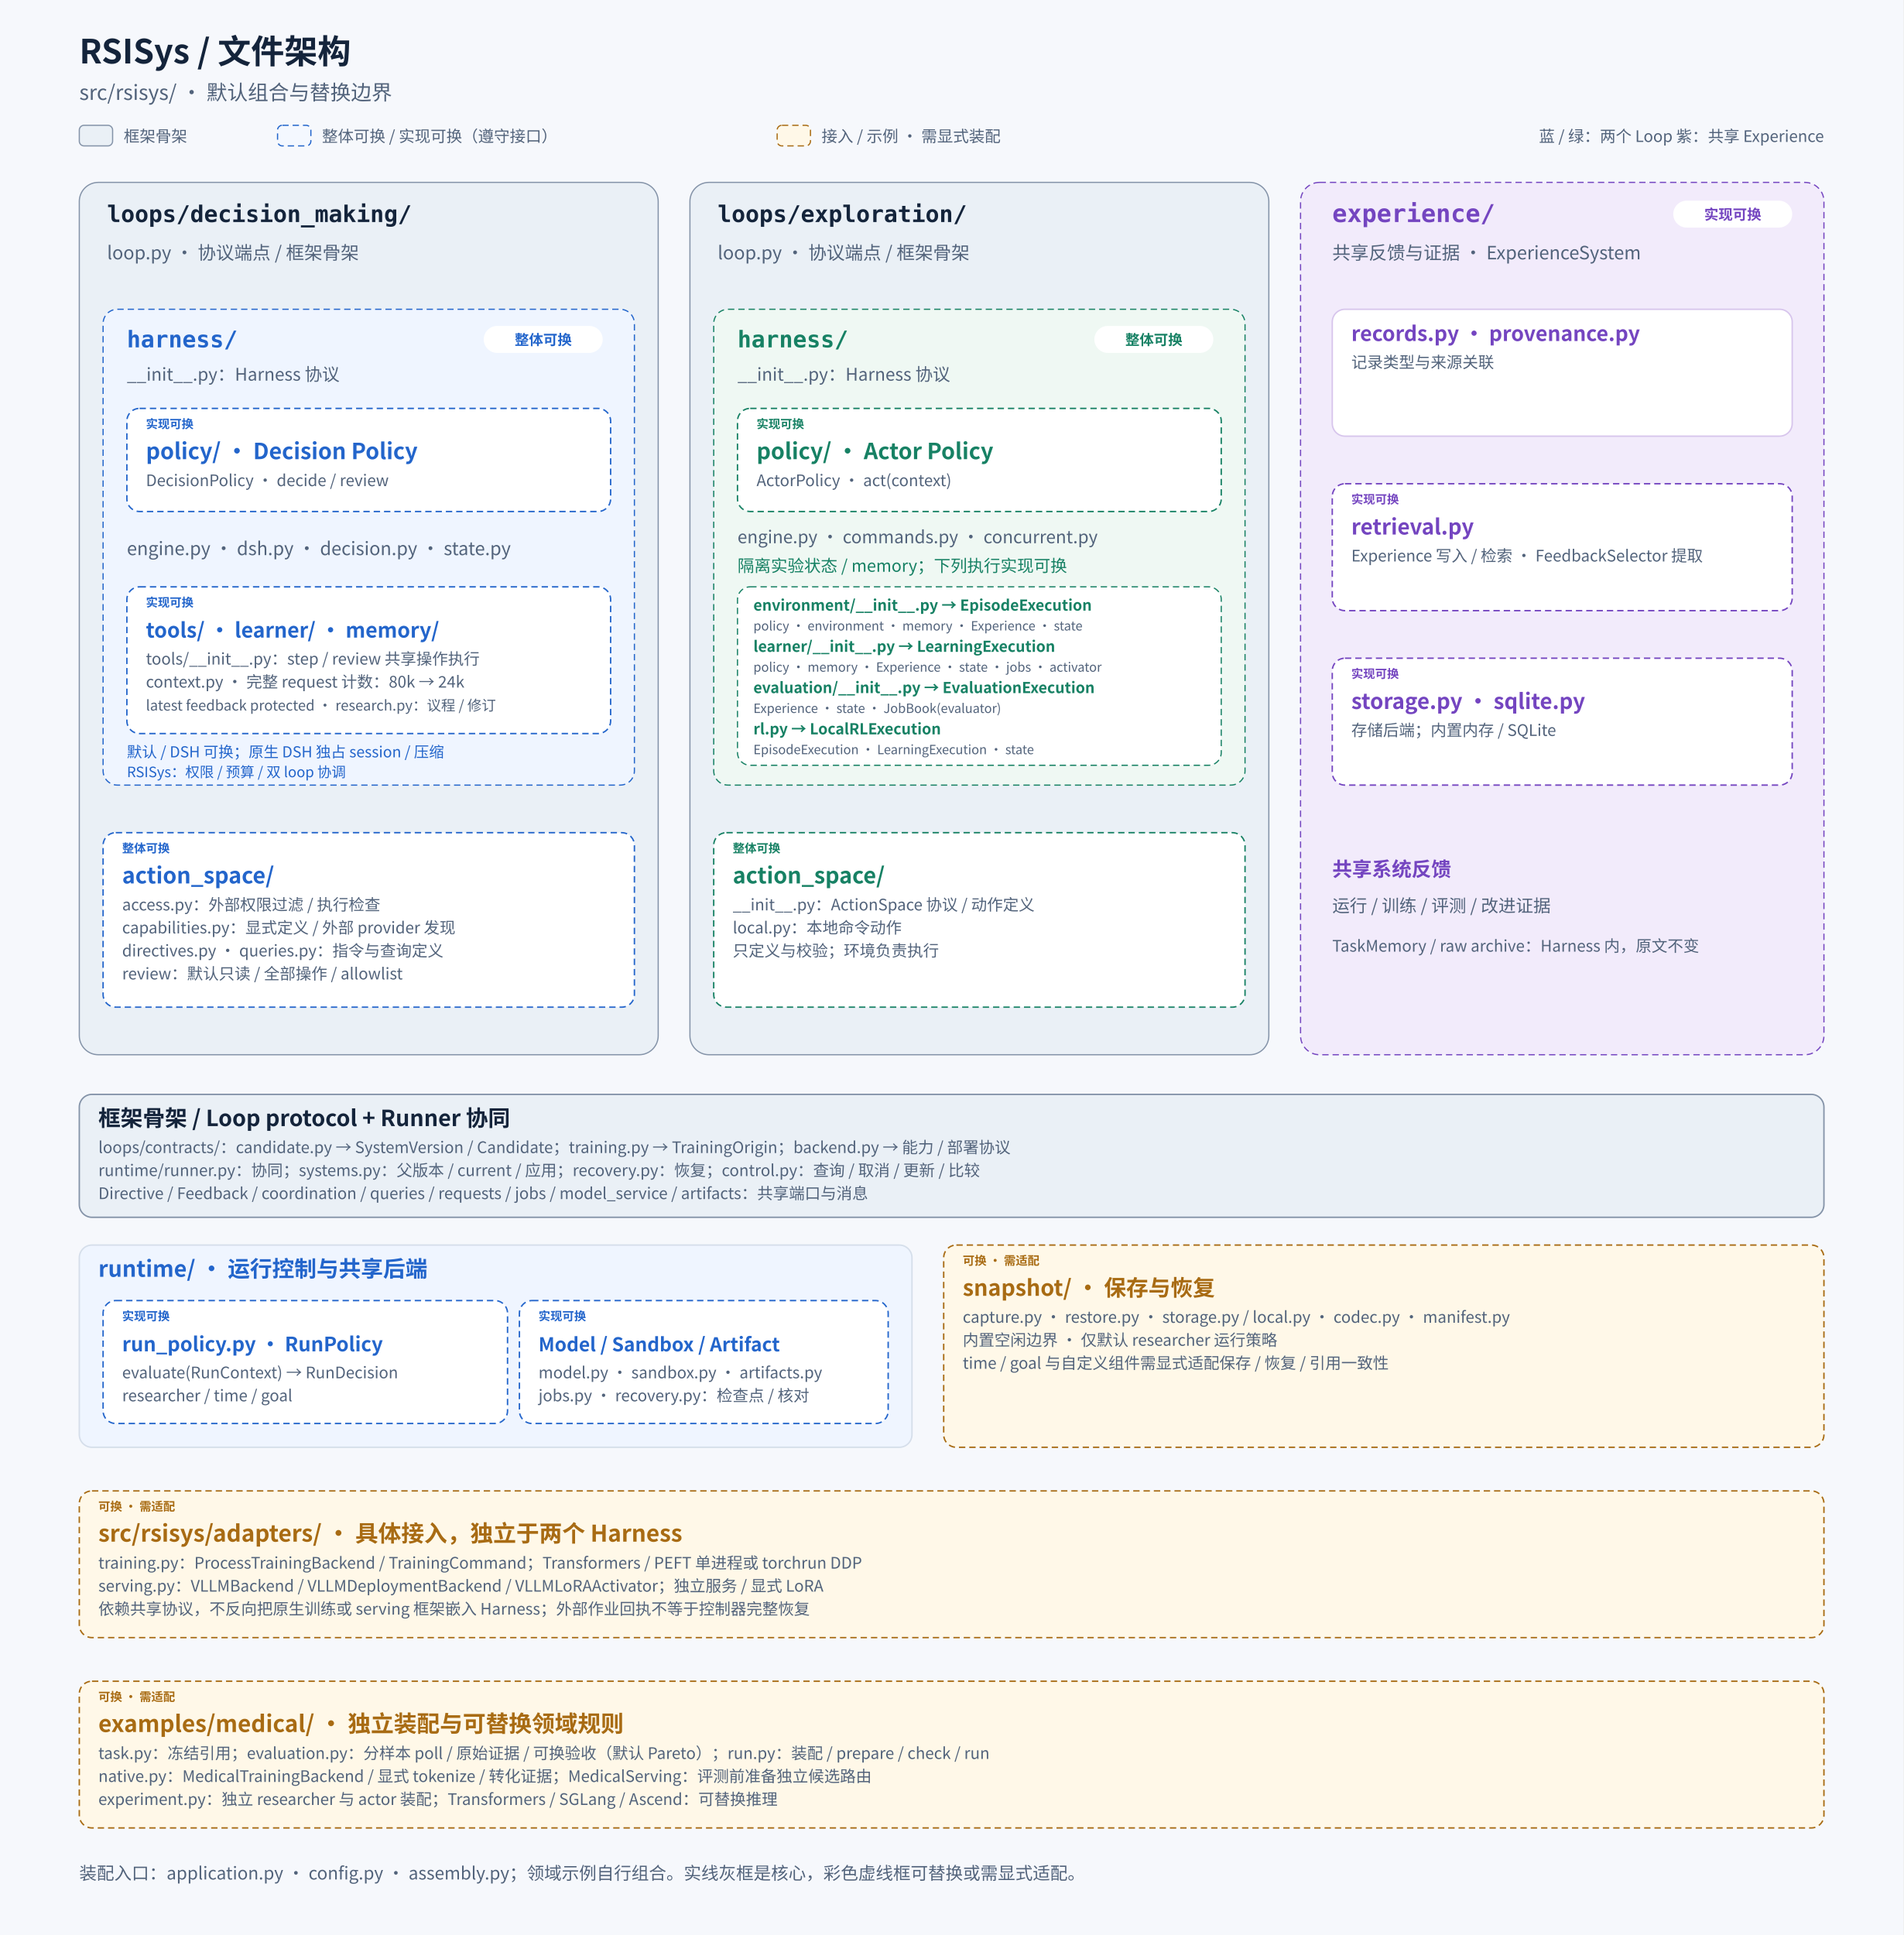
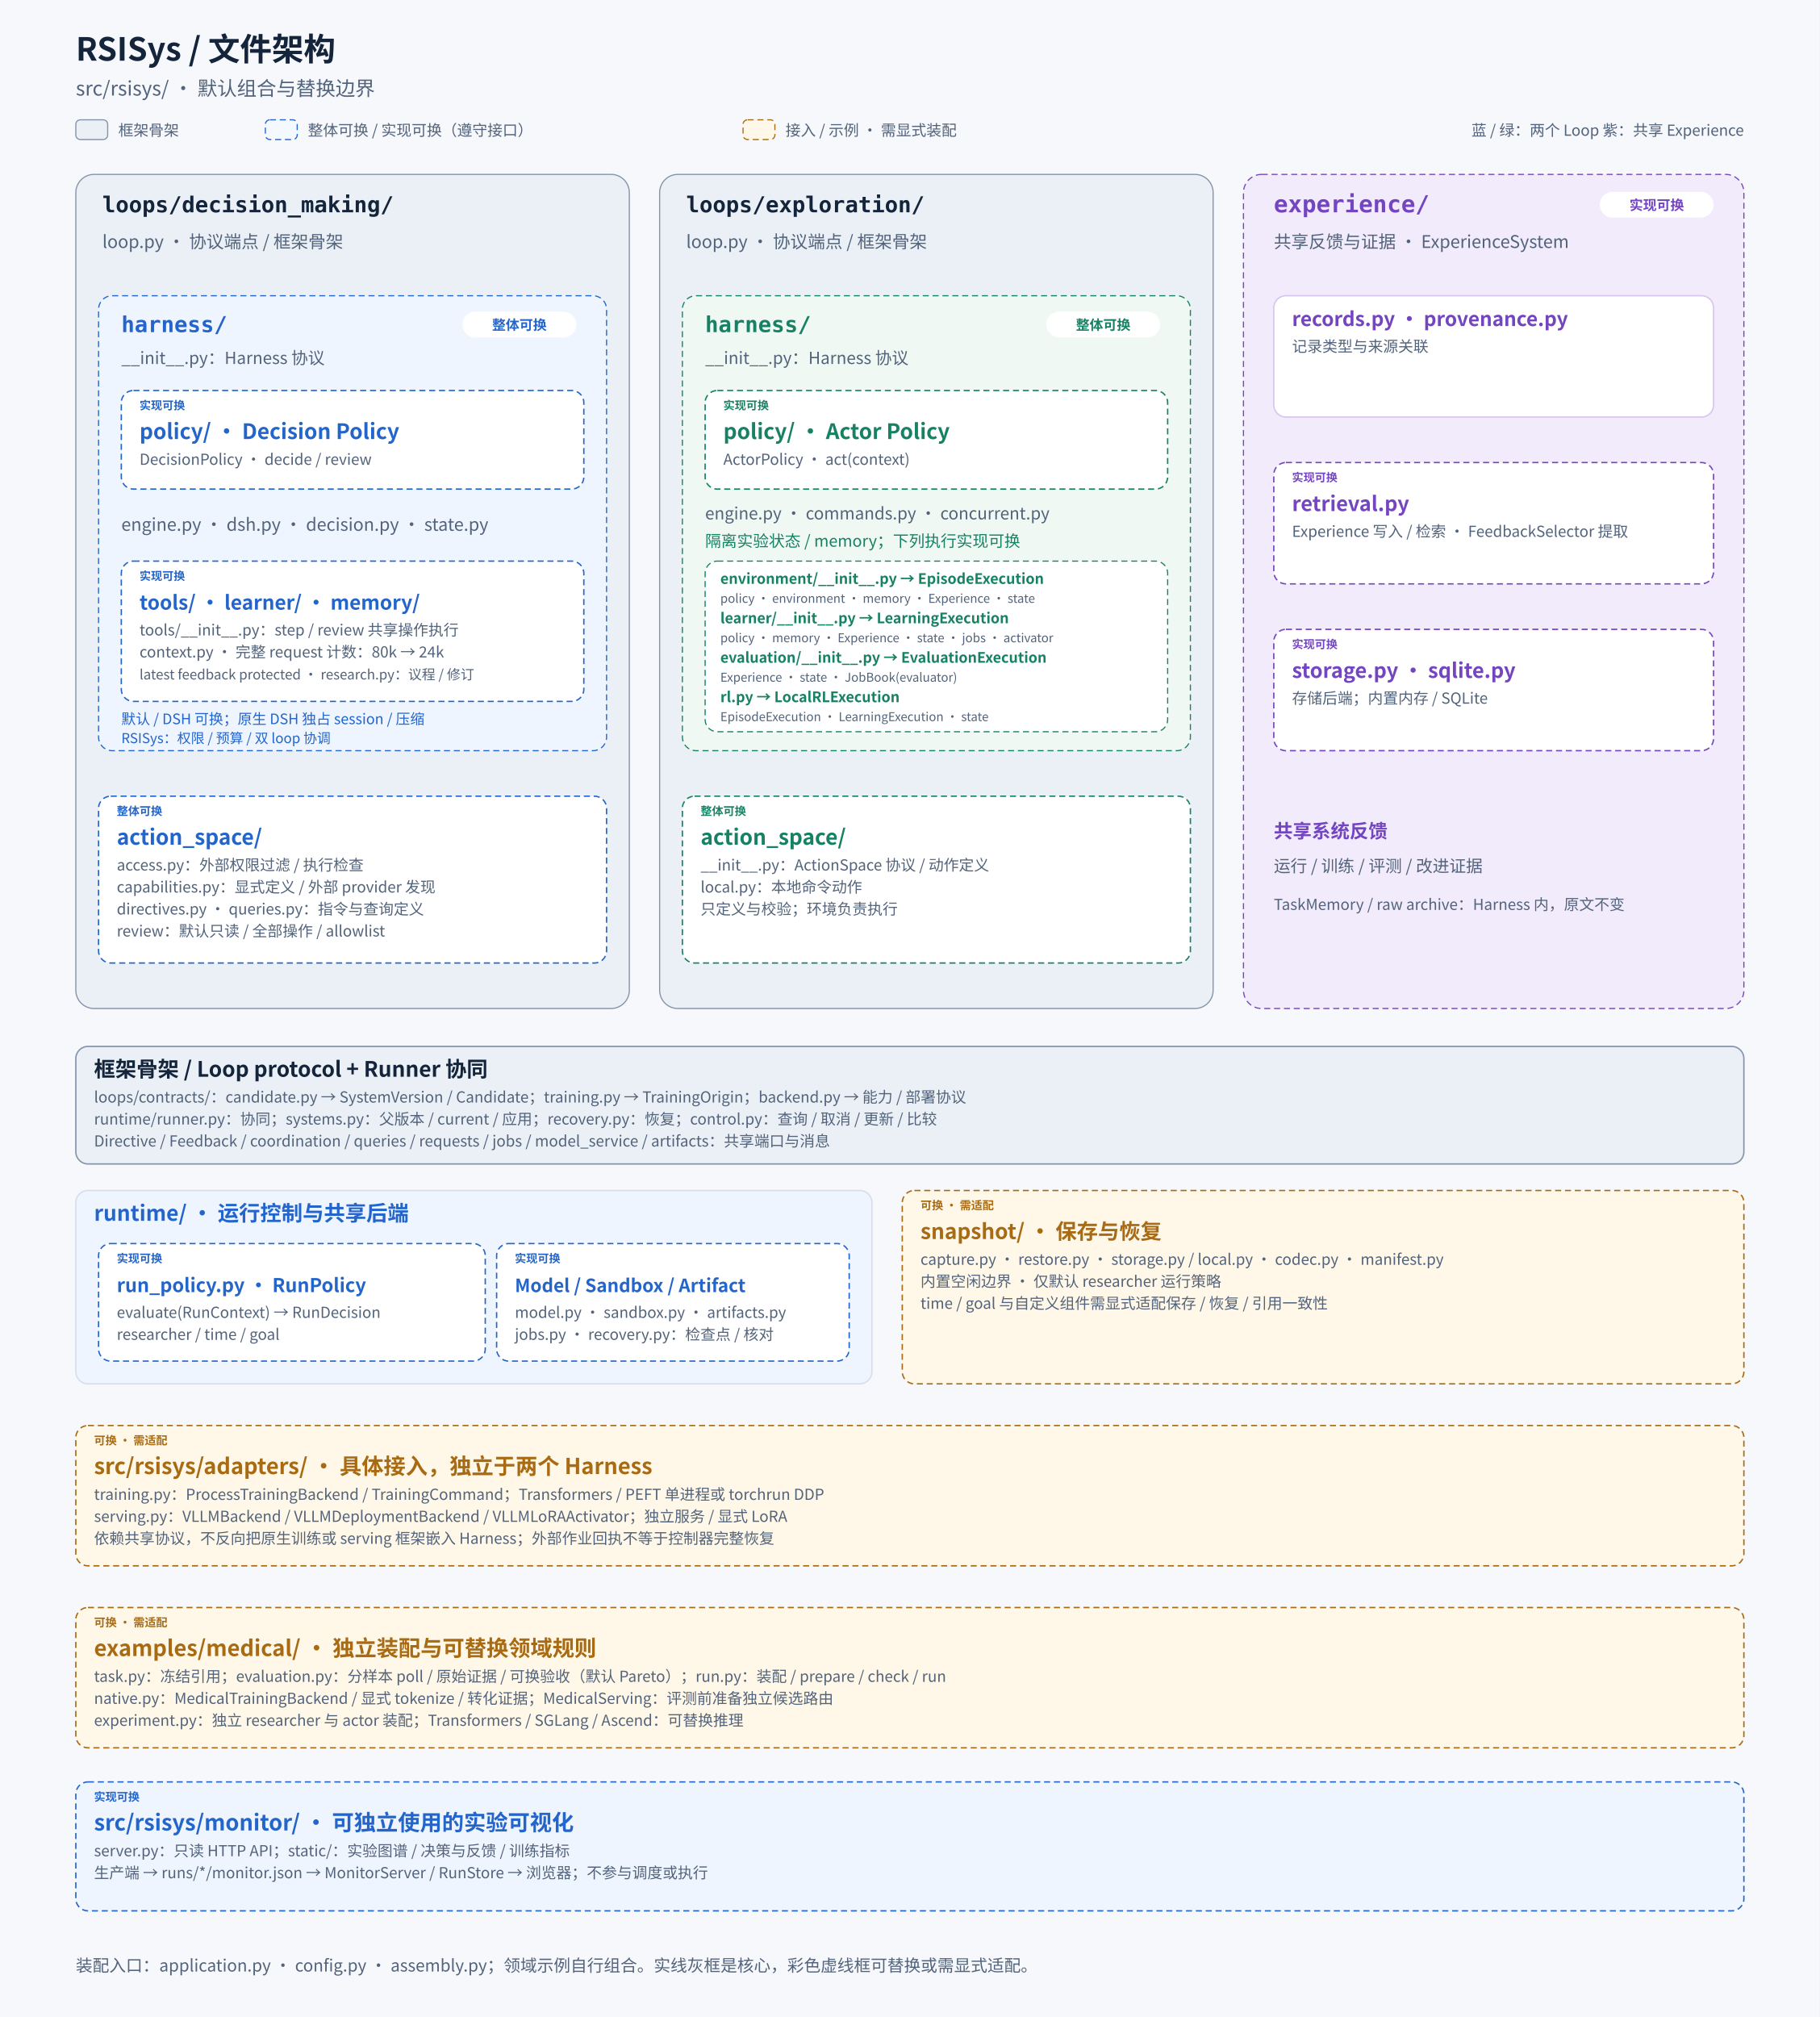
- <svg xmlns="http://www.w3.org/2000/svg" width="2400" height="2440" viewBox="0 0 2400 2440" role="img" aria-labelledby="title desc">
+ <svg xmlns="http://www.w3.org/2000/svg" width="2400" height="2660" viewBox="0 0 2400 2660" role="img" aria-labelledby="title desc">
  <defs>
    <marker id="arrow-gray" markerWidth="10" markerHeight="10" refX="8.7" refY="5" orient="auto" markerUnits="userSpaceOnUse">
      <path d="M 0 0 L 10 5 L 0 10 Z" fill="#8493A8" />
    </marker>
    <marker id="arrow-blue" markerWidth="10" markerHeight="10" refX="8.7" refY="5" orient="auto" markerUnits="userSpaceOnUse">
      <path d="M 0 0 L 10 5 L 0 10 Z" fill="#2365CB" />
    </marker>
    <marker id="arrow-green" markerWidth="10" markerHeight="10" refX="8.7" refY="5" orient="auto" markerUnits="userSpaceOnUse">
      <path d="M 0 0 L 10 5 L 0 10 Z" fill="#178164" />
    </marker>
    <marker id="arrow-purple" markerWidth="10" markerHeight="10" refX="8.7" refY="5" orient="auto" markerUnits="userSpaceOnUse">
      <path d="M 0 0 L 10 5 L 0 10 Z" fill="#7445C0" />
    </marker>
    <marker id="arrow-amber" markerWidth="10" markerHeight="10" refX="8.7" refY="5" orient="auto" markerUnits="userSpaceOnUse">
      <path d="M 0 0 L 10 5 L 0 10 Z" fill="#A86B13" />
    </marker>
  </defs>
-   <rect width="2400" height="2440" fill="#F6F8FC" />
+   <rect width="2400" height="2660" fill="#F6F8FC" />
  <text x="100" y="80" font-family="'PingFang SC', 'Noto Sans CJK SC', 'Microsoft YaHei', sans-serif" font-size="42" font-weight="750" fill="#14243B" text-anchor="start">RSISys / 文件架构</text>
  <text x="100" y="126" font-family="'PingFang SC', 'Noto Sans CJK SC', 'Microsoft YaHei', sans-serif" font-size="26" font-weight="400" fill="#52637B" text-anchor="start">src/rsisys/ · 默认组合与替换边界</text>
  <rect x="100" y="158" width="42" height="26" rx="6" fill="#EAF0F6" stroke="#8493A8" stroke-width="1.5" />
  <text x="156" y="179" font-family="'PingFang SC', 'Noto Sans CJK SC', 'Microsoft YaHei', sans-serif" font-size="20" font-weight="400" fill="#52637B" text-anchor="start">框架骨架</text>
  <rect x="350" y="158" width="42" height="26" rx="6" fill="#F4F8FF" stroke="#2365CB" stroke-width="1.5" stroke-dasharray="8 5" />
  <text x="406" y="179" font-family="'PingFang SC', 'Noto Sans CJK SC', 'Microsoft YaHei', sans-serif" font-size="20" font-weight="400" fill="#52637B" text-anchor="start">整体可换 / 实现可换（遵守接口）</text>
  <rect x="980" y="158" width="42" height="26" rx="6" fill="#FFF8E8" stroke="#A86B13" stroke-width="1.5" stroke-dasharray="8 5" />
  <text x="1036" y="179" font-family="'PingFang SC', 'Noto Sans CJK SC', 'Microsoft YaHei', sans-serif" font-size="20" font-weight="400" fill="#52637B" text-anchor="start">接入 / 示例 · 需显式装配</text>
  <text x="2300" y="179" font-family="'PingFang SC', 'Noto Sans CJK SC', 'Microsoft YaHei', sans-serif" font-size="20" font-weight="400" fill="#52637B" text-anchor="end">蓝 / 绿：两个 Loop    紫：共享 Experience</text>
  <g id="decision-dir">
    <rect x="100" y="230" width="730" height="1100" rx="24" fill="#EAF0F6" stroke="#8493A8" stroke-width="1.5" />
    <text x="135" y="280" font-family="'SFMono-Regular', 'Menlo', 'Consolas', 'PingFang SC', monospace" font-size="29" font-weight="700" fill="#14243B" text-anchor="start">loops/decision_making/</text>
    <text x="135" y="327" font-family="'PingFang SC', 'Noto Sans CJK SC', 'Microsoft YaHei', sans-serif" font-size="23" font-weight="400" fill="#52637B" text-anchor="start">loop.py · 协议端点 / 框架骨架</text>
    <rect x="130" y="390" width="670" height="600" rx="18" fill="#EFF5FF" stroke="#2365CB" stroke-width="1.5" stroke-dasharray="8 5" />
    <text x="160" y="438" font-family="'SFMono-Regular', 'Menlo', 'Consolas', 'PingFang SC', monospace" font-size="29" font-weight="650" fill="#2365CB" text-anchor="start">harness/</text>
    <rect x="610" y="411" width="150" height="34" rx="17" fill="#FFFFFF" stroke="none" stroke-width="0" />
    <text x="685.0" y="435" font-family="'PingFang SC', 'Noto Sans CJK SC', 'Microsoft YaHei', sans-serif" font-size="18" font-weight="600" fill="#2365CB" text-anchor="middle">整体可换</text>
    <text x="160" y="480" font-family="'PingFang SC', 'Noto Sans CJK SC', 'Microsoft YaHei', sans-serif" font-size="22" font-weight="400" fill="#52637B" text-anchor="start">__init__.py：Harness 协议</text>
    <g id="decision-dir-policy">
      <rect x="160" y="515" width="610" height="130" rx="16" fill="#FFFFFF" stroke="#2365CB" stroke-width="1.8" stroke-dasharray="8 5" />
      <text x="184" y="540" font-family="'PingFang SC', 'Noto Sans CJK SC', 'Microsoft YaHei', sans-serif" font-size="15" font-weight="700" fill="#2365CB" text-anchor="start">实现可换</text>
      <text x="184" y="579" font-family="'PingFang SC', 'Noto Sans CJK SC', 'Microsoft YaHei', sans-serif" font-size="28" font-weight="650" fill="#2365CB" text-anchor="start">policy/ · Decision Policy</text>
      <text x="184" y="613" font-family="'PingFang SC', 'Noto Sans CJK SC', 'Microsoft YaHei', sans-serif" font-size="20" font-weight="400" fill="#52637B" text-anchor="start">DecisionPolicy · decide / review</text>
    </g>
    <text x="160" y="700" font-family="'PingFang SC', 'Noto Sans CJK SC', 'Microsoft YaHei', sans-serif" font-size="23" font-weight="400" fill="#52637B" text-anchor="start">engine.py · dsh.py · decision.py · state.py</text>
    <g id="decision-dir-internals">
      <rect x="160" y="740" width="610" height="185" rx="16" fill="#FFFFFF" stroke="#2365CB" stroke-width="1.8" stroke-dasharray="8 5" />
      <text x="184" y="765" font-family="'PingFang SC', 'Noto Sans CJK SC', 'Microsoft YaHei', sans-serif" font-size="15" font-weight="700" fill="#2365CB" text-anchor="start">实现可换</text>
      <text x="184" y="804" font-family="'PingFang SC', 'Noto Sans CJK SC', 'Microsoft YaHei', sans-serif" font-size="26" font-weight="650" fill="#2365CB" text-anchor="start">tools/ · learner/ · memory/</text>
      <text x="184" y="838" font-family="'PingFang SC', 'Noto Sans CJK SC', 'Microsoft YaHei', sans-serif" font-size="20" font-weight="400" fill="#52637B" text-anchor="start">tools/__init__.py：step / review 共享操作执行</text>
      <text x="184" y="867" font-family="'PingFang SC', 'Noto Sans CJK SC', 'Microsoft YaHei', sans-serif" font-size="20" font-weight="400" fill="#52637B" text-anchor="start">context.py · 完整 request 计数：80k → 24k</text>
      <text x="184" y="896" font-family="'PingFang SC', 'Noto Sans CJK SC', 'Microsoft YaHei', sans-serif" font-size="18" font-weight="400" fill="#52637B" text-anchor="start">latest feedback protected · research.py：议程 / 修订</text>
    </g>
    <text x="160" y="955" font-family="'PingFang SC', 'Noto Sans CJK SC', 'Microsoft YaHei', sans-serif" font-size="19" font-weight="400" fill="#2365CB" text-anchor="start">默认 / DSH 可换；原生 DSH 独占 session / 压缩</text>
    <text x="160" y="980" font-family="'PingFang SC', 'Noto Sans CJK SC', 'Microsoft YaHei', sans-serif" font-size="18" font-weight="400" fill="#2365CB" text-anchor="start">RSISys：权限 / 预算 / 双 loop 协调</text>
    <g id="decision-dir-action-space">
      <rect x="130" y="1050" width="670" height="220" rx="16" fill="#FFFFFF" stroke="#2365CB" stroke-width="1.8" stroke-dasharray="8 5" />
      <text x="154" y="1075" font-family="'PingFang SC', 'Noto Sans CJK SC', 'Microsoft YaHei', sans-serif" font-size="15" font-weight="700" fill="#2365CB" text-anchor="start">整体可换</text>
      <text x="154" y="1114" font-family="'PingFang SC', 'Noto Sans CJK SC', 'Microsoft YaHei', sans-serif" font-size="28" font-weight="650" fill="#2365CB" text-anchor="start">action_space/</text>
      <text x="154" y="1148" font-family="'PingFang SC', 'Noto Sans CJK SC', 'Microsoft YaHei', sans-serif" font-size="20" font-weight="400" fill="#52637B" text-anchor="start">access.py：外部权限过滤 / 执行检查</text>
      <text x="154" y="1177" font-family="'PingFang SC', 'Noto Sans CJK SC', 'Microsoft YaHei', sans-serif" font-size="20" font-weight="400" fill="#52637B" text-anchor="start">capabilities.py：显式定义 / 外部 provider 发现</text>
      <text x="154" y="1206" font-family="'PingFang SC', 'Noto Sans CJK SC', 'Microsoft YaHei', sans-serif" font-size="20" font-weight="400" fill="#52637B" text-anchor="start">directives.py · queries.py：指令与查询定义</text>
      <text x="154" y="1235" font-family="'PingFang SC', 'Noto Sans CJK SC', 'Microsoft YaHei', sans-serif" font-size="20" font-weight="400" fill="#52637B" text-anchor="start">review：默认只读 / 全部操作 / allowlist</text>
    </g>
  </g>
  <g id="exploration-dir">
    <rect x="870" y="230" width="730" height="1100" rx="24" fill="#EAF0F6" stroke="#8493A8" stroke-width="1.5" />
    <text x="905" y="280" font-family="'SFMono-Regular', 'Menlo', 'Consolas', 'PingFang SC', monospace" font-size="29" font-weight="700" fill="#14243B" text-anchor="start">loops/exploration/</text>
    <text x="905" y="327" font-family="'PingFang SC', 'Noto Sans CJK SC', 'Microsoft YaHei', sans-serif" font-size="23" font-weight="400" fill="#52637B" text-anchor="start">loop.py · 协议端点 / 框架骨架</text>
    <rect x="900" y="390" width="670" height="600" rx="18" fill="#EFF8F3" stroke="#178164" stroke-width="1.5" stroke-dasharray="8 5" />
    <text x="930" y="438" font-family="'SFMono-Regular', 'Menlo', 'Consolas', 'PingFang SC', monospace" font-size="29" font-weight="650" fill="#178164" text-anchor="start">harness/</text>
    <rect x="1380" y="411" width="150" height="34" rx="17" fill="#FFFFFF" stroke="none" stroke-width="0" />
    <text x="1455.0" y="435" font-family="'PingFang SC', 'Noto Sans CJK SC', 'Microsoft YaHei', sans-serif" font-size="18" font-weight="600" fill="#178164" text-anchor="middle">整体可换</text>
    <text x="930" y="480" font-family="'PingFang SC', 'Noto Sans CJK SC', 'Microsoft YaHei', sans-serif" font-size="22" font-weight="400" fill="#52637B" text-anchor="start">__init__.py：Harness 协议</text>
    <g id="exploration-dir-policy">
      <rect x="930" y="515" width="610" height="130" rx="16" fill="#FFFFFF" stroke="#178164" stroke-width="1.8" stroke-dasharray="8 5" />
      <text x="954" y="540" font-family="'PingFang SC', 'Noto Sans CJK SC', 'Microsoft YaHei', sans-serif" font-size="15" font-weight="700" fill="#178164" text-anchor="start">实现可换</text>
      <text x="954" y="579" font-family="'PingFang SC', 'Noto Sans CJK SC', 'Microsoft YaHei', sans-serif" font-size="28" font-weight="650" fill="#178164" text-anchor="start">policy/ · Actor Policy</text>
      <text x="954" y="613" font-family="'PingFang SC', 'Noto Sans CJK SC', 'Microsoft YaHei', sans-serif" font-size="20" font-weight="400" fill="#52637B" text-anchor="start">ActorPolicy · act(context)</text>
    </g>
    <text x="930" y="685" font-family="'PingFang SC', 'Noto Sans CJK SC', 'Microsoft YaHei', sans-serif" font-size="22" font-weight="400" fill="#52637B" text-anchor="start">engine.py · commands.py · concurrent.py</text>
    <text x="930" y="721" font-family="'PingFang SC', 'Noto Sans CJK SC', 'Microsoft YaHei', sans-serif" font-size="21" font-weight="400" fill="#178164" text-anchor="start">隔离实验状态 / memory；下列执行实现可换</text>
    <g id="exploration-dir-internals">
      <rect x="930" y="740" width="610" height="225" rx="16" fill="#FFFFFF" stroke="#178164" stroke-width="1.5" stroke-dasharray="8 5" />
      <text x="950" y="770" font-family="'PingFang SC', 'Noto Sans CJK SC', 'Microsoft YaHei', sans-serif" font-size="19" font-weight="600" fill="#178164" text-anchor="start">environment/__init__.py → EpisodeExecution</text>
      <text x="950" y="795" font-family="'PingFang SC', 'Noto Sans CJK SC', 'Microsoft YaHei', sans-serif" font-size="16" font-weight="400" fill="#52637B" text-anchor="start">policy · environment · memory · Experience · state</text>
      <text x="950" y="822" font-family="'PingFang SC', 'Noto Sans CJK SC', 'Microsoft YaHei', sans-serif" font-size="19" font-weight="600" fill="#178164" text-anchor="start">learner/__init__.py → LearningExecution</text>
      <text x="950" y="847" font-family="'PingFang SC', 'Noto Sans CJK SC', 'Microsoft YaHei', sans-serif" font-size="16" font-weight="400" fill="#52637B" text-anchor="start">policy · memory · Experience · state · jobs · activator</text>
      <text x="950" y="874" font-family="'PingFang SC', 'Noto Sans CJK SC', 'Microsoft YaHei', sans-serif" font-size="19" font-weight="600" fill="#178164" text-anchor="start">evaluation/__init__.py → EvaluationExecution</text>
      <text x="950" y="899" font-family="'PingFang SC', 'Noto Sans CJK SC', 'Microsoft YaHei', sans-serif" font-size="16" font-weight="400" fill="#52637B" text-anchor="start">Experience · state · JobBook(evaluator)</text>
      <text x="950" y="926" font-family="'PingFang SC', 'Noto Sans CJK SC', 'Microsoft YaHei', sans-serif" font-size="19" font-weight="600" fill="#178164" text-anchor="start">rl.py → LocalRLExecution</text>
      <text x="950" y="951" font-family="'PingFang SC', 'Noto Sans CJK SC', 'Microsoft YaHei', sans-serif" font-size="16" font-weight="400" fill="#52637B" text-anchor="start">EpisodeExecution · LearningExecution · state</text>
    </g>
    <g id="exploration-dir-action-space">
      <rect x="900" y="1050" width="670" height="220" rx="16" fill="#FFFFFF" stroke="#178164" stroke-width="1.8" stroke-dasharray="8 5" />
      <text x="924" y="1075" font-family="'PingFang SC', 'Noto Sans CJK SC', 'Microsoft YaHei', sans-serif" font-size="15" font-weight="700" fill="#178164" text-anchor="start">整体可换</text>
      <text x="924" y="1114" font-family="'PingFang SC', 'Noto Sans CJK SC', 'Microsoft YaHei', sans-serif" font-size="28" font-weight="650" fill="#178164" text-anchor="start">action_space/</text>
      <text x="924" y="1148" font-family="'PingFang SC', 'Noto Sans CJK SC', 'Microsoft YaHei', sans-serif" font-size="20" font-weight="400" fill="#52637B" text-anchor="start">__init__.py：ActionSpace 协议 / 动作定义</text>
      <text x="924" y="1177" font-family="'PingFang SC', 'Noto Sans CJK SC', 'Microsoft YaHei', sans-serif" font-size="20" font-weight="400" fill="#52637B" text-anchor="start">local.py：本地命令动作</text>
      <text x="924" y="1206" font-family="'PingFang SC', 'Noto Sans CJK SC', 'Microsoft YaHei', sans-serif" font-size="20" font-weight="400" fill="#52637B" text-anchor="start">只定义与校验；环境负责执行</text>
    </g>
  </g>
  <rect x="1640" y="230" width="660" height="1100" rx="24" fill="#F2EBFB" stroke="#7445C0" stroke-width="1.5" stroke-dasharray="8 5" />
  <text x="1680" y="280" font-family="'SFMono-Regular', 'Menlo', 'Consolas', 'PingFang SC', monospace" font-size="31" font-weight="700" fill="#7445C0" text-anchor="start">experience/</text>
  <rect x="2110" y="253" width="150" height="34" rx="17" fill="#FFFFFF" stroke="none" stroke-width="0" />
  <text x="2185.0" y="277" font-family="'PingFang SC', 'Noto Sans CJK SC', 'Microsoft YaHei', sans-serif" font-size="18" font-weight="600" fill="#7445C0" text-anchor="middle">实现可换</text>
  <text x="1680" y="327" font-family="'PingFang SC', 'Noto Sans CJK SC', 'Microsoft YaHei', sans-serif" font-size="23" font-weight="400" fill="#52637B" text-anchor="start">共享反馈与证据 · ExperienceSystem</text>
  <g id="experience-records">
    <rect x="1680" y="390" width="580" height="160" rx="16" fill="#FFFFFF" stroke="#D7C5EC" stroke-width="1.8" />
    <text x="1704" y="430" font-family="'PingFang SC', 'Noto Sans CJK SC', 'Microsoft YaHei', sans-serif" font-size="26" font-weight="650" fill="#7445C0" text-anchor="start">records.py · provenance.py</text>
    <text x="1704" y="464" font-family="'PingFang SC', 'Noto Sans CJK SC', 'Microsoft YaHei', sans-serif" font-size="20" font-weight="400" fill="#52637B" text-anchor="start">记录类型与来源关联</text>
  </g>
  <g id="experience-retrieval">
    <rect x="1680" y="610" width="580" height="160" rx="16" fill="#FFFFFF" stroke="#7445C0" stroke-width="1.8" stroke-dasharray="8 5" />
    <text x="1704" y="635" font-family="'PingFang SC', 'Noto Sans CJK SC', 'Microsoft YaHei', sans-serif" font-size="15" font-weight="700" fill="#7445C0" text-anchor="start">实现可换</text>
    <text x="1704" y="674" font-family="'PingFang SC', 'Noto Sans CJK SC', 'Microsoft YaHei', sans-serif" font-size="27" font-weight="650" fill="#7445C0" text-anchor="start">retrieval.py</text>
    <text x="1704" y="708" font-family="'PingFang SC', 'Noto Sans CJK SC', 'Microsoft YaHei', sans-serif" font-size="20" font-weight="400" fill="#52637B" text-anchor="start">Experience 写入 / 检索 · FeedbackSelector 提取</text>
  </g>
  <g id="experience-storage">
    <rect x="1680" y="830" width="580" height="160" rx="16" fill="#FFFFFF" stroke="#7445C0" stroke-width="1.8" stroke-dasharray="8 5" />
    <text x="1704" y="855" font-family="'PingFang SC', 'Noto Sans CJK SC', 'Microsoft YaHei', sans-serif" font-size="15" font-weight="700" fill="#7445C0" text-anchor="start">实现可换</text>
    <text x="1704" y="894" font-family="'PingFang SC', 'Noto Sans CJK SC', 'Microsoft YaHei', sans-serif" font-size="27" font-weight="650" fill="#7445C0" text-anchor="start">storage.py · sqlite.py</text>
    <text x="1704" y="928" font-family="'PingFang SC', 'Noto Sans CJK SC', 'Microsoft YaHei', sans-serif" font-size="20" font-weight="400" fill="#52637B" text-anchor="start">存储后端；内置内存 / SQLite</text>
  </g>
  <text x="1680" y="1105" font-family="'PingFang SC', 'Noto Sans CJK SC', 'Microsoft YaHei', sans-serif" font-size="25" font-weight="650" fill="#7445C0" text-anchor="start">共享系统反馈</text>
  <text x="1680" y="1150" font-family="'PingFang SC', 'Noto Sans CJK SC', 'Microsoft YaHei', sans-serif" font-size="22" font-weight="400" fill="#52637B" text-anchor="start">运行 / 训练 / 评测 / 改进证据</text>
  <text x="1680" y="1200" font-family="'PingFang SC', 'Noto Sans CJK SC', 'Microsoft YaHei', sans-serif" font-size="20" font-weight="400" fill="#52637B" text-anchor="start">TaskMemory / raw archive：Harness 内，原文不变</text>
  <g id="framework">
    <rect x="100" y="1380" width="2200" height="155" rx="16" fill="#EAF0F6" stroke="#8493A8" stroke-width="1.8" />
    <text x="124" y="1420" font-family="'PingFang SC', 'Noto Sans CJK SC', 'Microsoft YaHei', sans-serif" font-size="28" font-weight="650" fill="#14243B" text-anchor="start">框架骨架 / Loop protocol + Runner 协同</text>
    <text x="124" y="1454" font-family="'PingFang SC', 'Noto Sans CJK SC', 'Microsoft YaHei', sans-serif" font-size="20" font-weight="400" fill="#52637B" text-anchor="start">loops/contracts/：candidate.py → SystemVersion / Candidate；training.py → TrainingOrigin；backend.py → 能力 / 部署协议</text>
    <text x="124" y="1483" font-family="'PingFang SC', 'Noto Sans CJK SC', 'Microsoft YaHei', sans-serif" font-size="20" font-weight="400" fill="#52637B" text-anchor="start">runtime/runner.py：协同；systems.py：父版本 / current / 应用；recovery.py：恢复；control.py：查询 / 取消 / 更新 / 比较</text>
    <text x="124" y="1512" font-family="'PingFang SC', 'Noto Sans CJK SC', 'Microsoft YaHei', sans-serif" font-size="20" font-weight="400" fill="#52637B" text-anchor="start">Directive / Feedback / coordination / queries / requests / jobs / model_service / artifacts：共享端口与消息</text>
  </g>
  <g id="runtime-dir">
    <g id="runtime-boundary">
      <rect x="100" y="1570" width="1050" height="255" rx="16" fill="#EFF5FF" stroke="#D5DEEA" stroke-width="1.8" />
      <text x="124" y="1610" font-family="'PingFang SC', 'Noto Sans CJK SC', 'Microsoft YaHei', sans-serif" font-size="28" font-weight="650" fill="#2365CB" text-anchor="start">runtime/ · 运行控制与共享后端</text>
    </g>
    <g id="runtime-run-policy">
      <rect x="130" y="1640" width="510" height="155" rx="16" fill="#FFFFFF" stroke="#2365CB" stroke-width="1.8" stroke-dasharray="8 5" />
      <text x="154" y="1665" font-family="'PingFang SC', 'Noto Sans CJK SC', 'Microsoft YaHei', sans-serif" font-size="15" font-weight="700" fill="#2365CB" text-anchor="start">实现可换</text>
      <text x="154" y="1704" font-family="'PingFang SC', 'Noto Sans CJK SC', 'Microsoft YaHei', sans-serif" font-size="25" font-weight="650" fill="#2365CB" text-anchor="start">run_policy.py · RunPolicy</text>
      <text x="154" y="1738" font-family="'PingFang SC', 'Noto Sans CJK SC', 'Microsoft YaHei', sans-serif" font-size="20" font-weight="400" fill="#52637B" text-anchor="start">evaluate(RunContext) → RunDecision</text>
      <text x="154" y="1767" font-family="'PingFang SC', 'Noto Sans CJK SC', 'Microsoft YaHei', sans-serif" font-size="20" font-weight="400" fill="#52637B" text-anchor="start">researcher / time / goal</text>
    </g>
    <g id="runtime-backend-files">
      <rect x="655" y="1640" width="465" height="155" rx="16" fill="#FFFFFF" stroke="#2365CB" stroke-width="1.8" stroke-dasharray="8 5" />
      <text x="679" y="1665" font-family="'PingFang SC', 'Noto Sans CJK SC', 'Microsoft YaHei', sans-serif" font-size="15" font-weight="700" fill="#2365CB" text-anchor="start">实现可换</text>
      <text x="679" y="1704" font-family="'PingFang SC', 'Noto Sans CJK SC', 'Microsoft YaHei', sans-serif" font-size="24" font-weight="650" fill="#2365CB" text-anchor="start">Model / Sandbox / Artifact</text>
      <text x="679" y="1738" font-family="'PingFang SC', 'Noto Sans CJK SC', 'Microsoft YaHei', sans-serif" font-size="20" font-weight="400" fill="#52637B" text-anchor="start">model.py · sandbox.py · artifacts.py</text>
      <text x="679" y="1767" font-family="'PingFang SC', 'Noto Sans CJK SC', 'Microsoft YaHei', sans-serif" font-size="20" font-weight="400" fill="#52637B" text-anchor="start">jobs.py · recovery.py：检查点 / 核对</text>
    </g>
  </g>
  <g id="snapshot-dir">
    <rect x="1190" y="1570" width="1110" height="255" rx="16" fill="#FFF8E8" stroke="#A86B13" stroke-width="1.8" stroke-dasharray="8 5" />
    <text x="1214" y="1595" font-family="'PingFang SC', 'Noto Sans CJK SC', 'Microsoft YaHei', sans-serif" font-size="15" font-weight="700" fill="#A86B13" text-anchor="start">可换 · 需适配</text>
    <text x="1214" y="1634" font-family="'PingFang SC', 'Noto Sans CJK SC', 'Microsoft YaHei', sans-serif" font-size="28" font-weight="650" fill="#A86B13" text-anchor="start">snapshot/ · 保存与恢复</text>
    <text x="1214" y="1668" font-family="'PingFang SC', 'Noto Sans CJK SC', 'Microsoft YaHei', sans-serif" font-size="20" font-weight="400" fill="#52637B" text-anchor="start">capture.py · restore.py · storage.py / local.py · codec.py · manifest.py</text>
    <text x="1214" y="1697" font-family="'PingFang SC', 'Noto Sans CJK SC', 'Microsoft YaHei', sans-serif" font-size="20" font-weight="400" fill="#52637B" text-anchor="start">内置空闲边界 · 仅默认 researcher 运行策略</text>
    <text x="1214" y="1726" font-family="'PingFang SC', 'Noto Sans CJK SC', 'Microsoft YaHei', sans-serif" font-size="20" font-weight="400" fill="#52637B" text-anchor="start">time / goal 与自定义组件需显式适配保存 / 恢复 / 引用一致性</text>
  </g>
  <g id="concrete-adapters">
    <rect x="100" y="1880" width="2200" height="185" rx="16" fill="#FFF8E8" stroke="#A86B13" stroke-width="1.8" stroke-dasharray="8 5" />
    <text x="124" y="1905" font-family="'PingFang SC', 'Noto Sans CJK SC', 'Microsoft YaHei', sans-serif" font-size="15" font-weight="700" fill="#A86B13" text-anchor="start">可换 · 需适配</text>
    <text x="124" y="1944" font-family="'PingFang SC', 'Noto Sans CJK SC', 'Microsoft YaHei', sans-serif" font-size="29" font-weight="650" fill="#A86B13" text-anchor="start">src/rsisys/adapters/ · 具体接入，独立于两个 Harness</text>
    <text x="124" y="1978" font-family="'PingFang SC', 'Noto Sans CJK SC', 'Microsoft YaHei', sans-serif" font-size="20" font-weight="400" fill="#52637B" text-anchor="start">training.py：ProcessTrainingBackend / TrainingCommand；Transformers / PEFT 单进程或 torchrun DDP</text>
    <text x="124" y="2007" font-family="'PingFang SC', 'Noto Sans CJK SC', 'Microsoft YaHei', sans-serif" font-size="20" font-weight="400" fill="#52637B" text-anchor="start">serving.py：VLLMBackend / VLLMDeploymentBackend / VLLMLoRAActivator；独立服务 / 显式 LoRA</text>
    <text x="124" y="2036" font-family="'PingFang SC', 'Noto Sans CJK SC', 'Microsoft YaHei', sans-serif" font-size="20" font-weight="400" fill="#52637B" text-anchor="start">依赖共享协议，不反向把原生训练或 serving 框架嵌入 Harness；外部作业回执不等于控制器完整恢复</text>
  </g>
  <g id="medical-example-files">
    <rect x="100" y="2120" width="2200" height="185" rx="16" fill="#FFF8E8" stroke="#A86B13" stroke-width="1.8" stroke-dasharray="8 5" />
    <text x="124" y="2145" font-family="'PingFang SC', 'Noto Sans CJK SC', 'Microsoft YaHei', sans-serif" font-size="15" font-weight="700" fill="#A86B13" text-anchor="start">可换 · 需适配</text>
    <text x="124" y="2184" font-family="'PingFang SC', 'Noto Sans CJK SC', 'Microsoft YaHei', sans-serif" font-size="29" font-weight="650" fill="#A86B13" text-anchor="start">examples/medical/ · 独立装配与可替换领域规则</text>
    <text x="124" y="2218" font-family="'PingFang SC', 'Noto Sans CJK SC', 'Microsoft YaHei', sans-serif" font-size="20" font-weight="400" fill="#52637B" text-anchor="start">task.py：冻结引用；evaluation.py：分样本 poll / 原始证据 / 可换验收（默认 Pareto）；run.py：装配 / prepare / check / run</text>
    <text x="124" y="2247" font-family="'PingFang SC', 'Noto Sans CJK SC', 'Microsoft YaHei', sans-serif" font-size="20" font-weight="400" fill="#52637B" text-anchor="start">native.py：MedicalTrainingBackend / 显式 tokenize / 转化证据；MedicalServing：评测前准备独立候选路由</text>
    <text x="124" y="2276" font-family="'PingFang SC', 'Noto Sans CJK SC', 'Microsoft YaHei', sans-serif" font-size="20" font-weight="400" fill="#52637B" text-anchor="start">experiment.py：独立 researcher 与 actor 装配；Transformers / SGLang / Ascend：可替换推理</text>
  </g>
-   <text x="100" y="2370" font-family="'PingFang SC', 'Noto Sans CJK SC', 'Microsoft YaHei', sans-serif" font-size="22" font-weight="400" fill="#52637B" text-anchor="start">装配入口：application.py · config.py · assembly.py；领域示例自行组合。实线灰框是核心，彩色虚线框可替换或需显式适配。</text>
+   <g id="monitor-library">
+     <rect x="100" y="2350" width="2200" height="170" rx="16" fill="#EFF5FF" stroke="#2365CB" stroke-width="1.8" stroke-dasharray="8 5" />
+     <text x="124" y="2375" font-family="'PingFang SC', 'Noto Sans CJK SC', 'Microsoft YaHei', sans-serif" font-size="15" font-weight="700" fill="#2365CB" text-anchor="start">实现可换</text>
+     <text x="124" y="2414" font-family="'PingFang SC', 'Noto Sans CJK SC', 'Microsoft YaHei', sans-serif" font-size="29" font-weight="650" fill="#2365CB" text-anchor="start">src/rsisys/monitor/ · 可独立使用的实验可视化</text>
+     <text x="124" y="2448" font-family="'PingFang SC', 'Noto Sans CJK SC', 'Microsoft YaHei', sans-serif" font-size="20" font-weight="400" fill="#52637B" text-anchor="start">server.py：只读 HTTP API；static/：实验图谱 / 决策与反馈 / 训练指标</text>
+     <text x="124" y="2477" font-family="'PingFang SC', 'Noto Sans CJK SC', 'Microsoft YaHei', sans-serif" font-size="20" font-weight="400" fill="#52637B" text-anchor="start">生产端 → runs/*/monitor.json → MonitorServer / RunStore → 浏览器；不参与调度或执行</text>
+   </g>
+   <text x="100" y="2600" font-family="'PingFang SC', 'Noto Sans CJK SC', 'Microsoft YaHei', sans-serif" font-size="22" font-weight="400" fill="#52637B" text-anchor="start">装配入口：application.py · config.py · assembly.py；领域示例自行组合。实线灰框是核心，彩色虚线框可替换或需显式适配。</text>
</svg>
